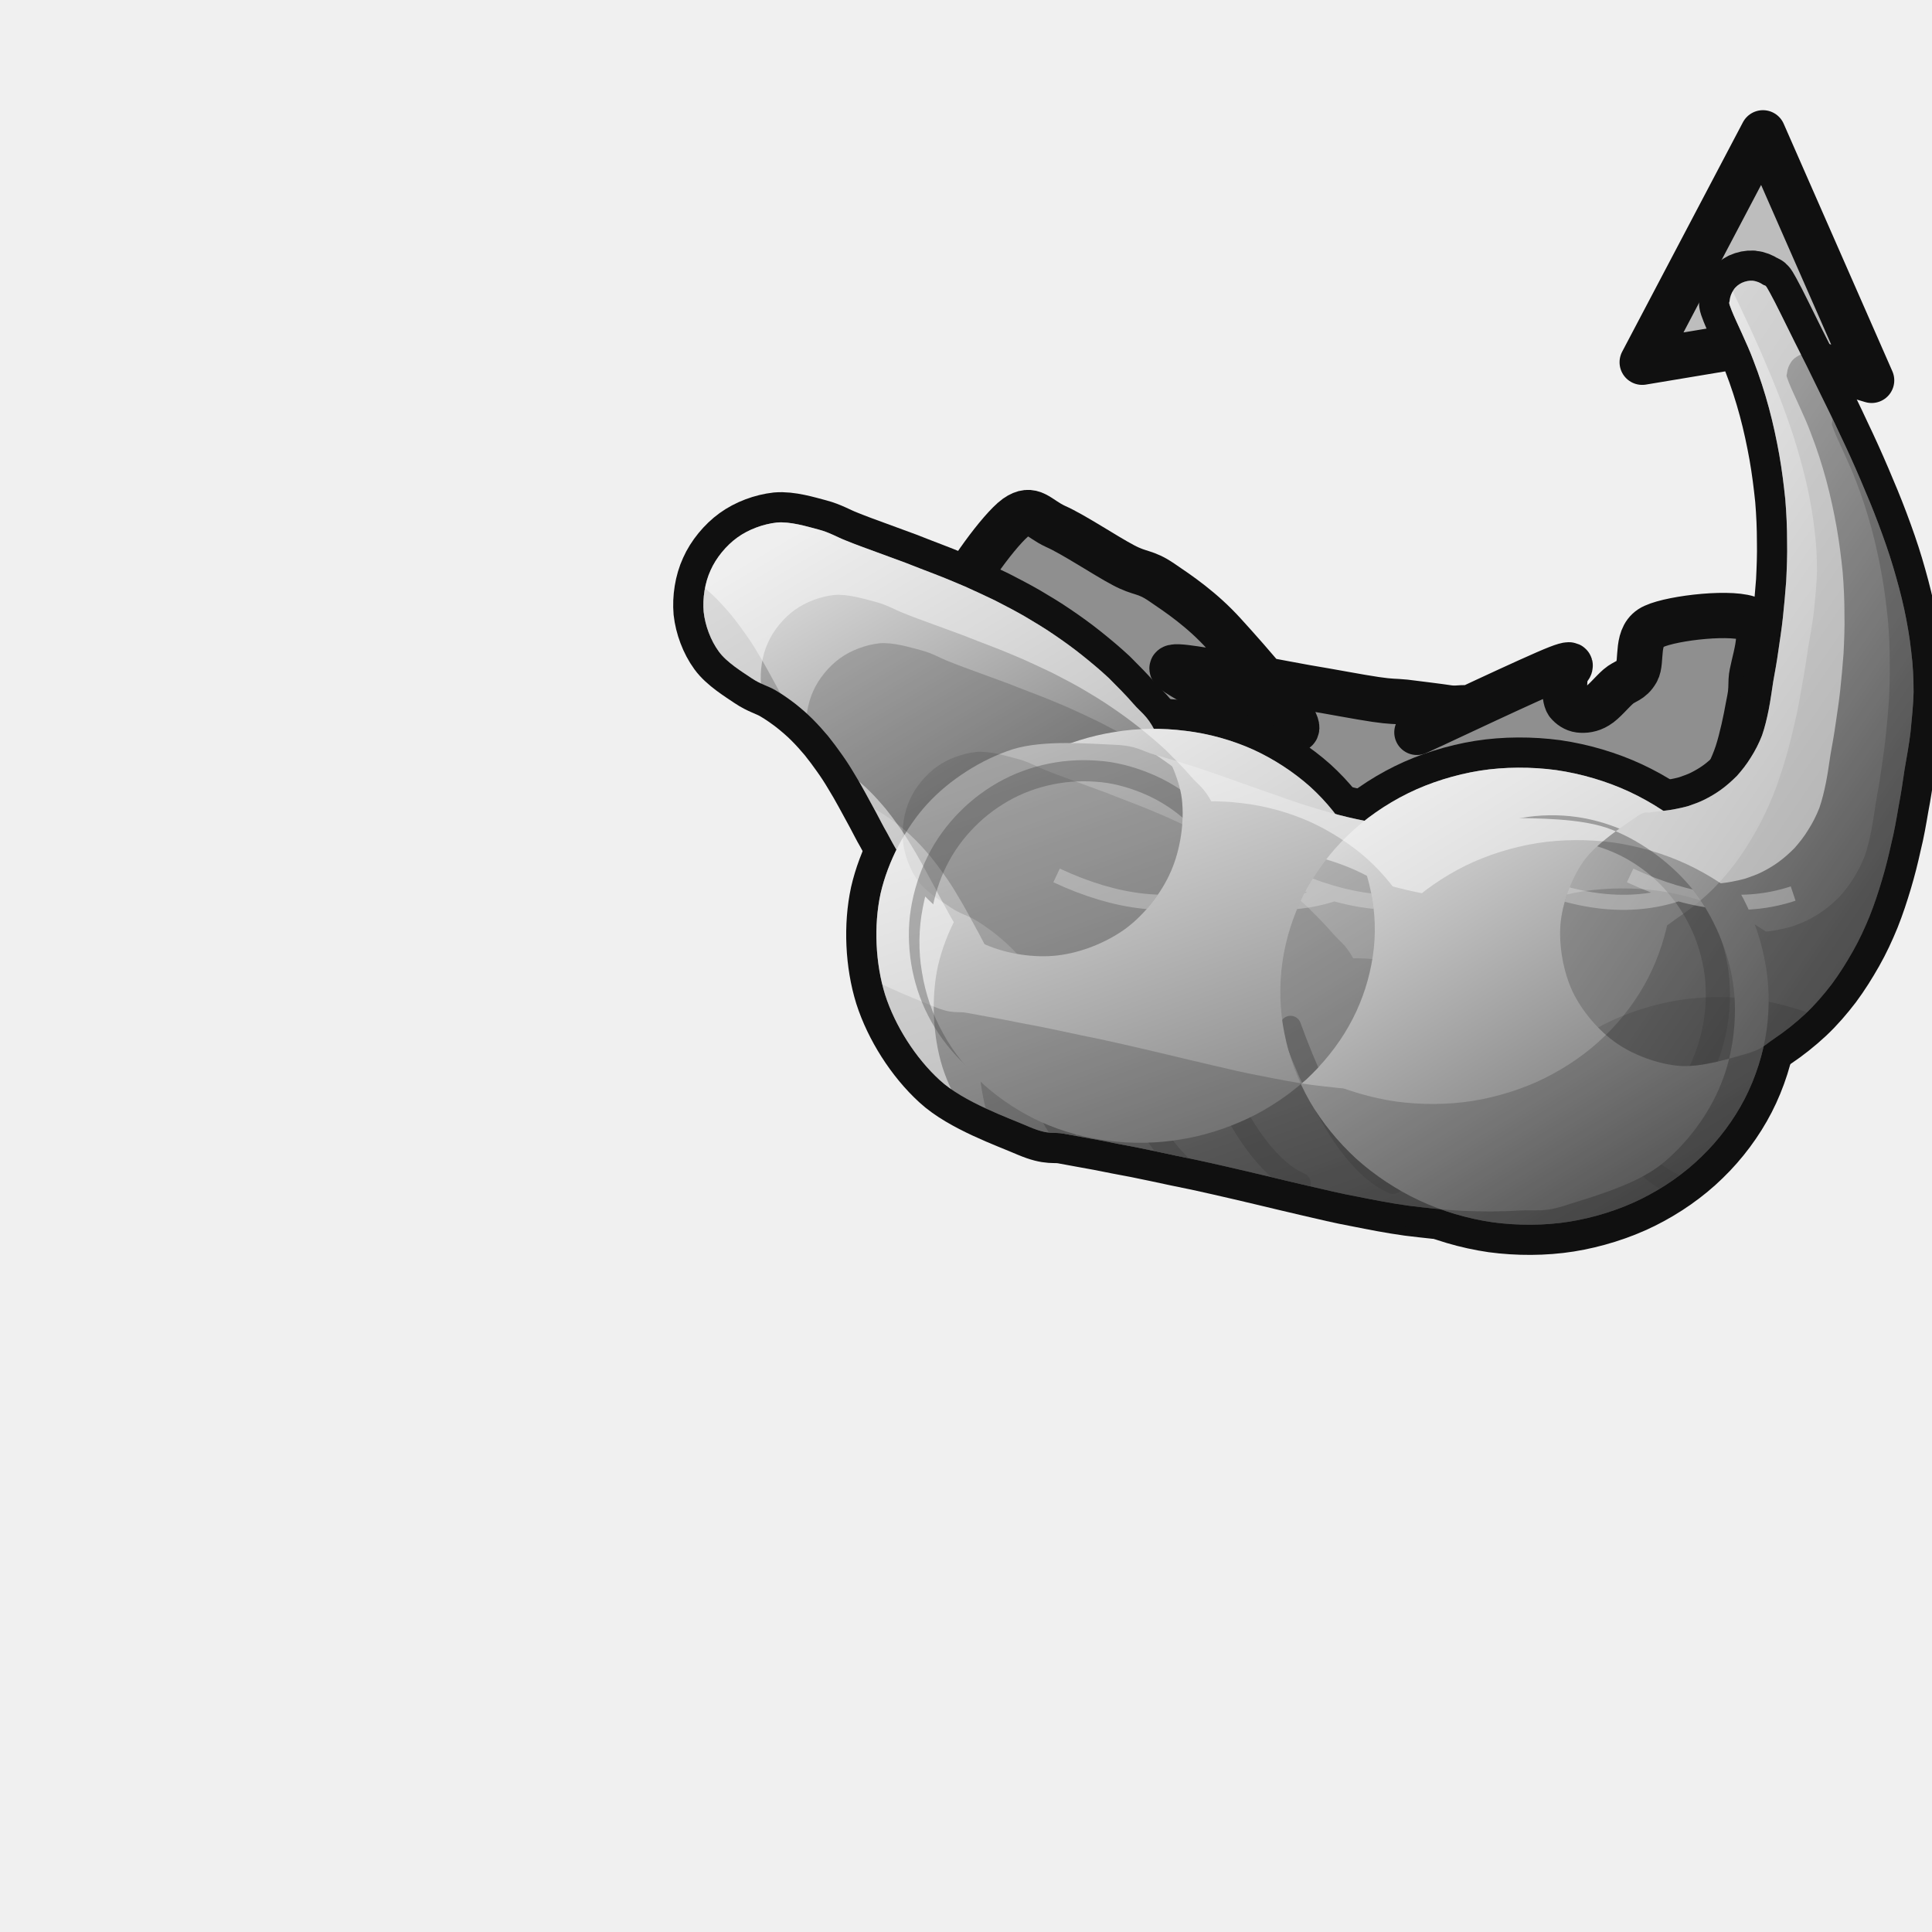
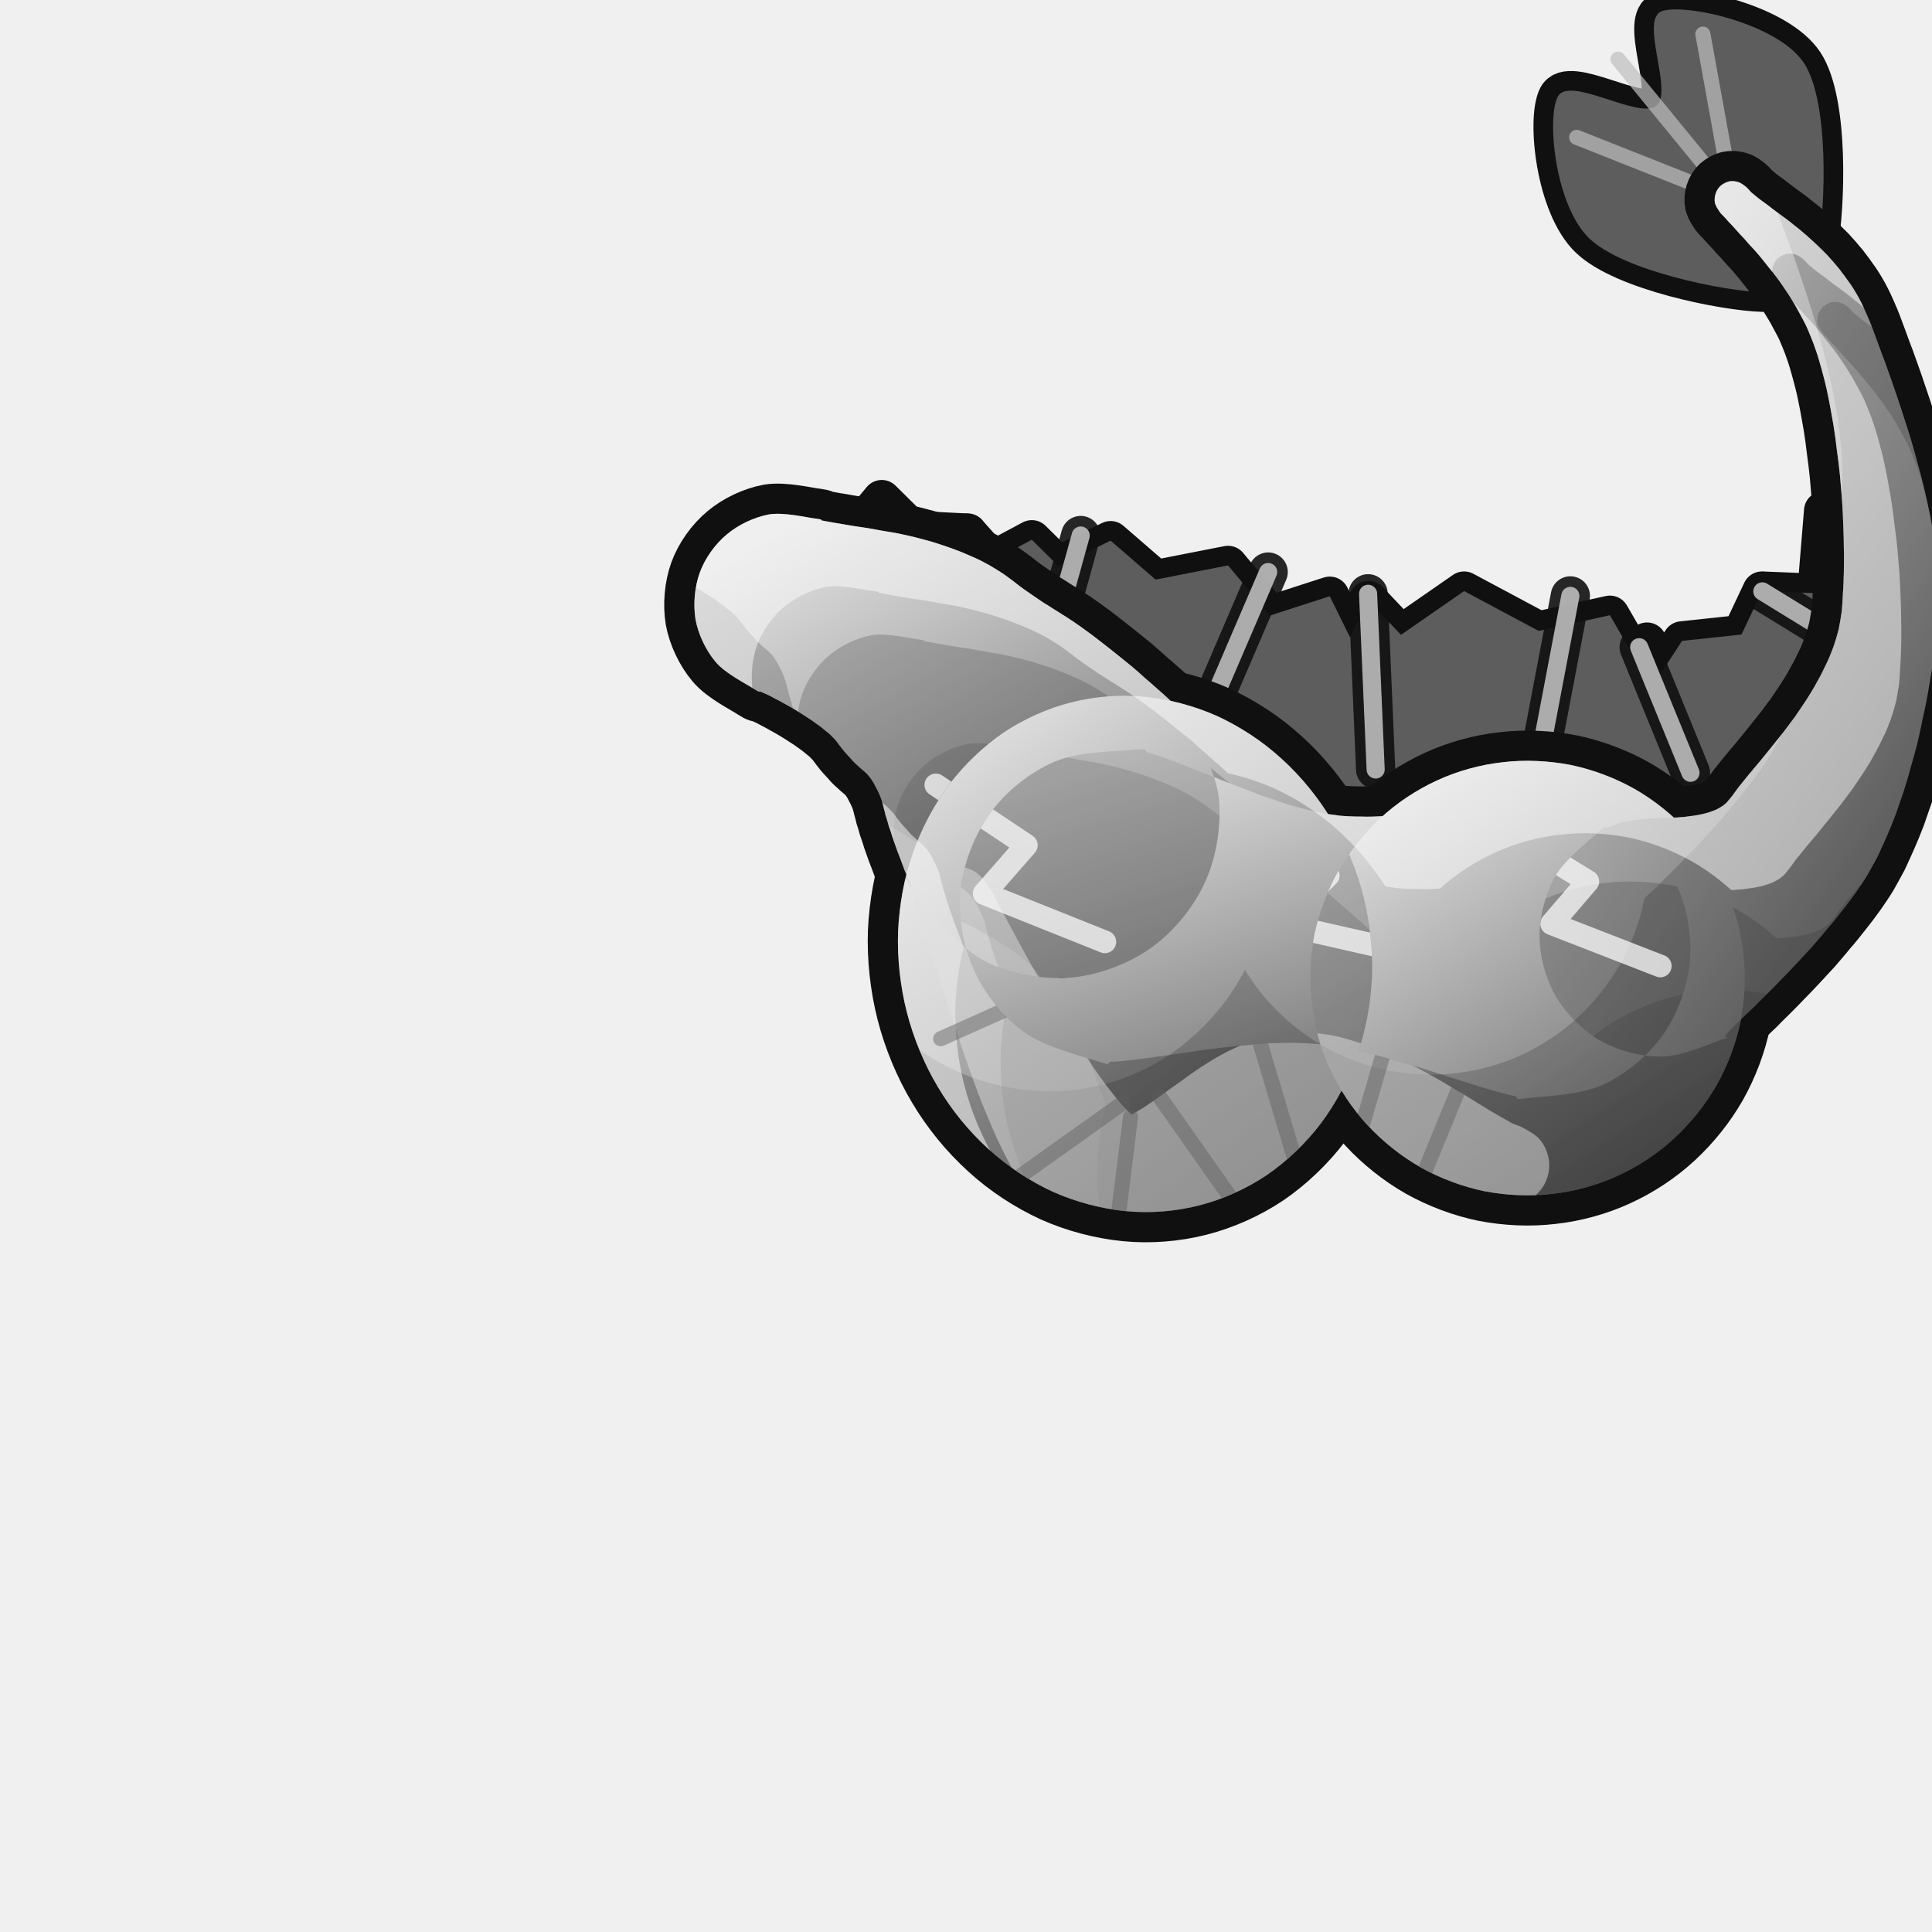
<svg xmlns="http://www.w3.org/2000/svg" viewBox="0 0 64 64" width="512" height="512" shape-rendering="geometricPrecision">
  <defs>
    <linearGradient id="b6-vol" x1="0.18" y1="0.02" x2="0.82" y2="1">
      <stop offset="0" stop-color="#e2e2e2" />
      <stop offset="0.30" stop-color="#bdbdbd" />
      <stop offset="0.66" stop-color="#8f8f8f" />
      <stop offset="1" stop-color="#5d5d5d" />
    </linearGradient>
    <linearGradient id="b6-volV" x1="0.42" y1="0" x2="0.58" y2="1">
      <stop offset="0" stop-color="#e2e2e2" />
      <stop offset="0.34" stop-color="#bdbdbd" />
      <stop offset="0.74" stop-color="#8f8f8f" />
      <stop offset="1" stop-color="#5d5d5d" />
    </linearGradient>
    <linearGradient id="b6-vol2" x1="0.2" y1="0" x2="0.8" y2="1">
      <stop offset="0" stop-color="#bdbdbd" />
      <stop offset="0.5" stop-color="#5d5d5d" />
      <stop offset="1" stop-color="#3b3b3b" />
    </linearGradient>
    <linearGradient id="b6-membrane" x1="0.12" y1="0" x2="0.78" y2="1">
      <stop offset="0" stop-color="#bdbdbd" />
      <stop offset="0.45" stop-color="#8f8f8f" />
      <stop offset="1" stop-color="#5d5d5d" />
    </linearGradient>
    <radialGradient id="b6-sheen" cx="0.34" cy="0.24" r="0.95">
      <stop offset="0" stop-color="#fbfbfb" stop-opacity="0.62" />
      <stop offset="0.38" stop-color="#fbfbfb" stop-opacity="0.22" />
      <stop offset="1" stop-color="#fbfbfb" stop-opacity="0" />
    </radialGradient>
  </defs>
  <g id="b6">
    <defs>
-       <path id="b6-s0" d="M24.89,22.46C25.2,22.67 25.44,22.72 25.68,22.86C25.92,23 26.13,23.15 26.34,23.31C26.54,23.47 26.74,23.64 26.92,23.82C27.1,24 27.27,24.19 27.43,24.38C27.59,24.58 27.74,24.78 27.88,24.98C28.03,25.19 28.16,25.39 28.29,25.61C28.42,25.82 28.54,26.03 28.66,26.25C28.78,26.47 28.9,26.69 29.02,26.91C29.14,27.13 29.25,27.36 29.38,27.58C29.5,27.81 29.63,28.04 29.77,28.28C29.9,28.51 30.03,28.74 30.2,28.99C30.36,29.24 30.33,29.4 30.74,29.79C31.15,30.17 31.92,30.98 32.64,31.29C33.35,31.6 34.26,31.74 35.03,31.65C35.81,31.56 36.66,31.22 37.29,30.76C37.91,30.3 38.48,29.58 38.79,28.86C39.1,28.15 39.24,27.24 39.15,26.47C39.06,25.69 38.53,24.74 38.26,24.21C37.99,23.69 37.81,23.62 37.55,23.32C37.3,23.03 37.01,22.74 36.73,22.46C36.44,22.19 36.14,21.94 35.84,21.7C35.54,21.46 35.22,21.23 34.91,21.02C34.59,20.8 34.27,20.61 33.95,20.42C33.62,20.23 33.29,20.06 32.96,19.89C32.63,19.73 32.3,19.58 31.97,19.43C31.64,19.29 31.31,19.15 30.97,19.02C30.64,18.89 30.31,18.77 29.99,18.64C29.66,18.52 29.33,18.4 29.01,18.28C28.68,18.16 28.35,18.04 28.03,17.91C27.72,17.79 27.49,17.64 27.11,17.54C26.73,17.44 26.18,17.27 25.73,17.31C25.28,17.36 24.79,17.54 24.42,17.81C24.06,18.07 23.72,18.48 23.54,18.89C23.35,19.3 23.27,19.82 23.31,20.27C23.36,20.72 23.54,21.21 23.81,21.58C24.07,21.94 24.58,22.25 24.89,22.46Z" />
-       <path id="b6-s1" d="M45.46,29.8C45.58,30.49 45.57,31.24 45.43,31.94C45.3,32.64 45.04,33.36 44.68,33.99C44.32,34.63 43.82,35.25 43.27,35.76C42.71,36.26 42.04,36.72 41.34,37.05C40.65,37.38 39.86,37.63 39.09,37.75C38.32,37.88 37.5,37.89 36.73,37.79C35.96,37.7 35.18,37.48 34.49,37.17C33.81,36.86 33.15,36.43 32.6,35.94C32.06,35.45 31.58,34.86 31.24,34.23C30.89,33.61 30.65,32.9 30.54,32.2C30.42,31.51 30.43,30.76 30.57,30.06C30.7,29.36 30.96,28.64 31.32,28.01C31.68,27.37 32.18,26.75 32.73,26.24C33.29,25.74 33.96,25.28 34.66,24.95C35.35,24.62 36.14,24.37 36.91,24.25C37.68,24.12 38.5,24.11 39.27,24.21C40.04,24.3 40.82,24.52 41.51,24.83C42.19,25.14 42.85,25.57 43.4,26.06C43.94,26.55 44.42,27.14 44.76,27.77C45.11,28.39 45.35,29.1 45.46,29.8Z" />
-       <path id="b6-s2" d="M34.1,37.33C34.79,37.62 34.89,37.48 35.27,37.56C35.66,37.63 36.02,37.7 36.42,37.77C36.81,37.85 37.23,37.93 37.66,38.01C38.09,38.1 38.54,38.19 38.99,38.29C39.45,38.38 39.91,38.48 40.39,38.59C40.87,38.7 41.35,38.81 41.85,38.93C42.35,39.05 42.85,39.17 43.37,39.29C43.89,39.41 44.42,39.54 44.97,39.64C45.52,39.75 46.08,39.86 46.66,39.94C47.24,40.01 47.83,40.08 48.44,40.11C49.05,40.14 49.75,40.14 50.33,40.1C50.91,40.07 51.14,40.17 51.92,39.91C52.7,39.66 54.15,39.26 55,38.6C55.85,37.93 56.61,36.92 57.01,35.91C57.42,34.91 57.57,33.65 57.41,32.58C57.26,31.51 56.76,30.35 56.1,29.5C55.43,28.65 54.42,27.89 53.41,27.49C52.41,27.08 50.79,27.12 50.08,27.09C49.37,27.05 49.42,27.21 49.15,27.26C48.89,27.3 48.73,27.33 48.48,27.35C48.24,27.38 47.97,27.4 47.69,27.41C47.4,27.41 47.09,27.41 46.77,27.39C46.45,27.37 46.1,27.34 45.75,27.29C45.4,27.23 45.03,27.16 44.65,27.07C44.27,26.98 43.88,26.87 43.49,26.75C43.09,26.63 42.68,26.49 42.27,26.34C41.85,26.2 41.43,26.04 40.99,25.89C40.56,25.74 40.12,25.58 39.66,25.43C39.2,25.28 38.71,25.13 38.25,25C37.79,24.87 37.68,24.7 36.9,24.67C36.11,24.64 34.58,24.5 33.55,24.82C32.52,25.15 31.45,25.83 30.72,26.63C29.99,27.42 29.41,28.55 29.17,29.6C28.94,30.66 29,31.92 29.32,32.95C29.65,33.98 30.33,35.05 31.13,35.78C31.92,36.51 33.41,37.03 34.1,37.33Z" />
-       <path id="b6-s3" d="M58.52,34.13C58.41,34.9 58.16,35.69 57.8,36.39C57.44,37.09 56.94,37.76 56.37,38.31C55.8,38.87 55.09,39.36 54.36,39.72C53.63,40.08 52.79,40.34 51.98,40.47C51.16,40.6 50.27,40.6 49.45,40.49C48.62,40.37 47.77,40.12 47.02,39.77C46.27,39.42 45.54,38.94 44.93,38.39C44.33,37.84 43.79,37.18 43.39,36.49C42.99,35.79 42.7,35.01 42.55,34.24C42.39,33.47 42.37,32.64 42.48,31.87C42.59,31.1 42.84,30.31 43.2,29.61C43.56,28.91 44.06,28.24 44.63,27.69C45.2,27.13 45.91,26.64 46.64,26.28C47.37,25.92 48.21,25.66 49.02,25.53C49.84,25.4 50.73,25.4 51.55,25.51C52.38,25.63 53.23,25.88 53.98,26.23C54.73,26.58 55.46,27.06 56.07,27.61C56.67,28.16 57.21,28.82 57.61,29.51C58.01,30.21 58.3,30.99 58.45,31.76C58.61,32.53 58.63,33.36 58.52,34.13Z" />
-       <path id="b6-s4" d="M57.84,34.91C58.37,34.76 58.45,34.62 58.78,34.4C59.11,34.18 59.49,33.88 59.81,33.58C60.13,33.28 60.42,32.94 60.68,32.6C60.94,32.25 61.17,31.88 61.38,31.51C61.59,31.14 61.77,30.75 61.93,30.36C62.09,29.96 62.22,29.56 62.34,29.16C62.46,28.76 62.56,28.36 62.65,27.95C62.75,27.55 62.82,27.14 62.89,26.73C62.97,26.32 63.03,25.91 63.09,25.5C63.16,25.08 63.24,24.67 63.29,24.24C63.33,23.81 63.38,23.37 63.39,22.93C63.39,22.49 63.37,22.03 63.31,21.57C63.26,21.11 63.18,20.65 63.08,20.18C62.98,19.72 62.85,19.24 62.71,18.77C62.57,18.3 62.4,17.82 62.22,17.34C62.04,16.86 61.84,16.38 61.63,15.89C61.42,15.4 61.2,14.91 60.96,14.41C60.73,13.91 60.48,13.41 60.23,12.9C59.98,12.38 59.72,11.86 59.45,11.33C59.18,10.79 58.81,10.02 58.63,9.7C58.46,9.39 58.5,9.49 58.4,9.43C58.3,9.36 58.17,9.31 58.06,9.3C57.94,9.29 57.81,9.32 57.7,9.37C57.6,9.42 57.49,9.5 57.43,9.6C57.36,9.7 57.31,9.83 57.3,9.94C57.29,10.06 57.24,9.97 57.37,10.3C57.5,10.63 57.88,11.39 58.08,11.93C58.29,12.47 58.46,13 58.6,13.52C58.74,14.04 58.85,14.56 58.94,15.06C59.03,15.57 59.09,16.06 59.14,16.54C59.18,17.02 59.2,17.49 59.2,17.94C59.21,18.39 59.19,18.83 59.17,19.25C59.14,19.67 59.1,20.07 59.06,20.46C59.02,20.84 58.96,21.21 58.91,21.56C58.86,21.92 58.8,22.25 58.74,22.58C58.69,22.9 58.65,23.21 58.59,23.51C58.53,23.81 58.46,24.1 58.37,24.36C58.27,24.62 58.14,24.87 58,25.09C57.86,25.32 57.7,25.52 57.54,25.7C57.37,25.87 57.19,26.03 57.01,26.16C56.83,26.29 56.64,26.4 56.46,26.49C56.28,26.58 56.1,26.64 55.93,26.7C55.76,26.75 55.6,26.78 55.45,26.81C55.3,26.84 55.16,26.85 55.03,26.87C54.9,26.89 54.83,26.88 54.68,26.91C54.54,26.95 54.53,26.82 54.16,27.09C53.78,27.36 52.86,27.95 52.45,28.54C52.04,29.13 51.75,29.93 51.69,30.64C51.64,31.36 51.79,32.19 52.09,32.84C52.4,33.49 52.95,34.14 53.54,34.55C54.13,34.96 54.93,35.25 55.64,35.31C56.36,35.36 57.32,35.06 57.84,34.91Z" />
+       <path id="b6-s0" d="M24.97,22.82C25.22,22.98 25.12,22.88 25.21,22.92C25.31,22.96 25.41,23.01 25.52,23.06C25.62,23.12 25.73,23.17 25.84,23.23C25.95,23.29 26.07,23.36 26.18,23.42C26.3,23.49 26.42,23.56 26.53,23.63C26.64,23.7 26.76,23.78 26.87,23.85C26.98,23.93 27.09,24.01 27.19,24.08C27.28,24.16 27.38,24.23 27.46,24.3C27.54,24.37 27.6,24.44 27.66,24.5C27.72,24.56 27.75,24.62 27.8,24.68C27.85,24.74 27.89,24.8 27.94,24.86C27.99,24.92 28.05,24.99 28.1,25.04C28.16,25.1 28.21,25.16 28.26,25.22C28.31,25.27 28.36,25.32 28.42,25.37C28.47,25.42 28.53,25.47 28.59,25.52C28.64,25.57 28.7,25.61 28.75,25.67C28.8,25.73 28.85,25.79 28.89,25.86C28.94,25.93 28.98,26.01 29.02,26.09C29.06,26.17 29.11,26.26 29.14,26.34C29.18,26.43 29.21,26.51 29.23,26.6C29.26,26.69 29.27,26.77 29.3,26.86C29.32,26.96 29.35,27.07 29.39,27.18C29.42,27.3 29.46,27.43 29.51,27.56C29.55,27.7 29.6,27.84 29.65,27.98C29.7,28.12 29.75,28.27 29.81,28.41C29.86,28.55 29.92,28.7 29.97,28.84C30.03,28.97 30.08,29.11 30.14,29.24C30.2,29.37 30.25,29.5 30.31,29.62C30.37,29.74 30.44,29.86 30.49,29.96C30.55,30.06 30.27,29.88 30.66,30.21C31.05,30.55 32.02,31.59 32.85,31.95C33.67,32.31 34.72,32.47 35.61,32.37C36.51,32.26 37.49,31.88 38.21,31.34C38.94,30.8 39.59,29.98 39.95,29.15C40.31,28.33 40.47,27.28 40.37,26.39C40.26,25.49 39.53,24.25 39.34,23.79C39.15,23.33 39.26,23.69 39.2,23.63C39.14,23.56 39.07,23.5 38.99,23.42C38.9,23.34 38.8,23.24 38.7,23.14C38.59,23.04 38.47,22.93 38.34,22.82C38.22,22.71 38.08,22.59 37.94,22.47C37.8,22.34 37.66,22.22 37.51,22.09C37.36,21.97 37.2,21.84 37.04,21.71C36.89,21.59 36.73,21.46 36.56,21.33C36.4,21.21 36.23,21.07 36.06,20.95C35.9,20.83 35.73,20.71 35.57,20.6C35.41,20.49 35.26,20.4 35.12,20.31C34.98,20.22 34.84,20.14 34.71,20.05C34.57,19.97 34.44,19.88 34.31,19.79C34.18,19.7 34.05,19.61 33.92,19.52C33.79,19.43 33.67,19.33 33.54,19.23C33.41,19.14 33.29,19.04 33.16,18.96C33.02,18.87 32.89,18.79 32.75,18.71C32.61,18.63 32.47,18.56 32.32,18.49C32.18,18.43 32.04,18.37 31.88,18.3C31.73,18.24 31.57,18.18 31.4,18.12C31.23,18.06 31.04,18 30.85,17.94C30.67,17.89 30.47,17.84 30.29,17.79C30.11,17.75 29.92,17.71 29.75,17.67C29.57,17.64 29.39,17.61 29.22,17.58C29.05,17.55 28.88,17.52 28.72,17.49C28.56,17.47 28.4,17.44 28.25,17.42C28.11,17.4 27.97,17.37 27.84,17.35C27.71,17.33 27.59,17.31 27.49,17.29C27.38,17.27 27.3,17.26 27.22,17.24C27.15,17.22 27.32,17.22 27.03,17.18C26.74,17.15 25.98,16.96 25.48,17.04C24.99,17.13 24.46,17.38 24.08,17.7C23.69,18.02 23.35,18.5 23.18,18.97C23.01,19.44 22.96,20.02 23.04,20.52C23.13,21.01 23.38,21.54 23.7,21.92C24.02,22.31 24.72,22.65 24.97,22.82Z" />
+       <path id="b6-s1" d="M45.16,29.67C45.38,30.53 45.48,31.46 45.45,32.34C45.41,33.22 45.25,34.13 44.96,34.94C44.68,35.75 44.26,36.54 43.76,37.21C43.26,37.87 42.63,38.47 41.96,38.93C41.29,39.38 40.51,39.73 39.73,39.93C38.95,40.13 38.1,40.2 37.29,40.12C36.48,40.04 35.64,39.82 34.88,39.48C34.12,39.13 33.37,38.64 32.74,38.06C32.1,37.48 31.52,36.77 31.07,36.01C30.62,35.26 30.26,34.39 30.04,33.53C29.82,32.67 29.72,31.74 29.75,30.86C29.79,29.98 29.95,29.07 30.24,28.26C30.52,27.45 30.94,26.66 31.44,25.99C31.94,25.33 32.57,24.73 33.24,24.27C33.91,23.82 34.69,23.47 35.47,23.27C36.25,23.07 37.1,23 37.91,23.08C38.72,23.16 39.56,23.38 40.32,23.72C41.08,24.07 41.83,24.56 42.46,25.14C43.1,25.72 43.68,26.43 44.13,27.19C44.58,27.94 44.94,28.81 45.16,29.67Z" />
+       <path id="b6-s2" d="M36.4,35.17C36.88,35.33 36.65,35.18 36.81,35.17C36.97,35.17 37.16,35.15 37.36,35.13C37.55,35.11 37.78,35.08 38.01,35.05C38.24,35.02 38.49,34.98 38.74,34.95C39,34.91 39.27,34.87 39.54,34.83C39.81,34.79 40.09,34.75 40.37,34.72C40.65,34.69 40.94,34.65 41.22,34.63C41.5,34.6 41.78,34.58 42.06,34.56C42.33,34.55 42.6,34.54 42.86,34.54C43.13,34.55 43.37,34.56 43.62,34.58C43.87,34.61 44.12,34.64 44.37,34.69C44.63,34.73 44.89,34.79 45.16,34.85C45.43,34.91 45.7,34.98 45.97,35.06C46.24,35.13 46.51,35.21 46.78,35.29C47.05,35.37 47.32,35.45 47.58,35.54C47.83,35.62 48.09,35.7 48.33,35.78C48.57,35.85 48.81,35.93 49.03,36C49.25,36.06 49.46,36.13 49.65,36.18C49.84,36.23 50.02,36.28 50.18,36.31C50.33,36.35 50.09,36.45 50.58,36.38C51.08,36.32 52.38,36.28 53.13,35.92C53.88,35.57 54.63,34.94 55.11,34.25C55.58,33.57 55.91,32.65 55.98,31.82C56.05,30.99 55.88,30.02 55.52,29.27C55.17,28.52 54.54,27.77 53.85,27.29C53.17,26.82 51.89,26.56 51.42,26.42C50.94,26.27 51.15,26.41 50.99,26.42C50.83,26.42 50.64,26.44 50.44,26.46C50.24,26.48 50.02,26.51 49.8,26.55C49.57,26.58 49.33,26.61 49.08,26.65C48.83,26.69 48.56,26.73 48.3,26.76C48.04,26.8 47.76,26.84 47.49,26.88C47.22,26.91 46.94,26.94 46.67,26.97C46.4,27 46.13,27.02 45.86,27.03C45.6,27.05 45.34,27.06 45.09,27.05C44.84,27.05 44.61,27.04 44.38,27.02C44.14,26.99 43.92,26.96 43.67,26.91C43.43,26.86 43.18,26.79 42.92,26.72C42.66,26.65 42.4,26.56 42.14,26.47C41.88,26.39 41.62,26.29 41.36,26.19C41.1,26.09 40.84,25.99 40.59,25.89C40.34,25.79 40.09,25.69 39.85,25.6C39.61,25.5 39.38,25.41 39.16,25.32C38.95,25.24 38.74,25.16 38.55,25.09C38.36,25.03 38.18,24.97 38.02,24.92C37.86,24.88 38.11,24.78 37.6,24.83C37.09,24.89 35.73,24.88 34.94,25.23C34.14,25.57 33.34,26.2 32.83,26.9C32.31,27.59 31.94,28.54 31.83,29.4C31.73,30.26 31.88,31.27 32.23,32.06C32.57,32.86 33.2,33.66 33.9,34.17C34.59,34.69 35.91,35 36.4,35.17Z" />
+       <path id="b6-s3" d="M57.66,33.83C57.51,34.56 57.23,35.3 56.87,35.94C56.5,36.59 56.01,37.2 55.47,37.7C54.92,38.21 54.27,38.64 53.59,38.95C52.92,39.26 52.16,39.47 51.42,39.55C50.68,39.64 49.9,39.6 49.17,39.46C48.44,39.31 47.7,39.03 47.06,38.67C46.41,38.3 45.8,37.81 45.3,37.27C44.79,36.72 44.36,36.07 44.05,35.39C43.74,34.72 43.53,33.96 43.45,33.22C43.36,32.48 43.4,31.7 43.54,30.97C43.69,30.24 43.97,29.5 44.33,28.86C44.7,28.21 45.19,27.6 45.73,27.1C46.28,26.59 46.93,26.16 47.61,25.85C48.28,25.54 49.04,25.33 49.78,25.25C50.52,25.16 51.3,25.2 52.03,25.34C52.76,25.49 53.5,25.77 54.14,26.13C54.79,26.5 55.4,26.99 55.9,27.53C56.41,28.08 56.84,28.73 57.15,29.41C57.46,30.08 57.67,30.84 57.75,31.58C57.84,32.32 57.8,33.1 57.66,33.83Z" />
+       <path id="b6-s4" d="M57.06,34.43C57.41,34.32 57.11,34.38 57.14,34.34C57.17,34.31 57.18,34.27 57.23,34.21C57.29,34.15 57.37,34.07 57.46,33.97C57.55,33.88 57.66,33.77 57.78,33.66C57.9,33.55 58.03,33.42 58.17,33.29C58.3,33.15 58.45,33.01 58.6,32.86C58.74,32.72 58.9,32.56 59.05,32.4C59.21,32.24 59.37,32.07 59.53,31.9C59.7,31.72 59.86,31.54 60.03,31.36C60.19,31.17 60.36,30.98 60.52,30.78C60.69,30.59 60.86,30.37 61.02,30.17C61.18,29.97 61.34,29.76 61.48,29.56C61.62,29.36 61.75,29.17 61.87,28.97C61.98,28.77 62.09,28.58 62.2,28.37C62.3,28.16 62.4,27.93 62.5,27.71C62.6,27.48 62.7,27.24 62.79,27C62.88,26.75 62.96,26.5 63.05,26.25C63.13,26 63.21,25.74 63.28,25.47C63.36,25.21 63.43,24.94 63.5,24.68C63.56,24.41 63.63,24.14 63.68,23.86C63.74,23.59 63.8,23.32 63.85,23.04C63.9,22.77 63.94,22.49 63.99,22.21C64.03,21.94 64.07,21.66 64.1,21.38C64.14,21.1 64.17,20.83 64.19,20.55C64.21,20.27 64.23,19.99 64.23,19.7C64.23,19.41 64.21,19.12 64.19,18.82C64.16,18.53 64.13,18.23 64.09,17.93C64.04,17.64 63.99,17.34 63.93,17.04C63.87,16.74 63.8,16.44 63.73,16.14C63.66,15.85 63.58,15.55 63.5,15.26C63.42,14.97 63.34,14.68 63.25,14.39C63.16,14.11 63.07,13.83 62.98,13.55C62.89,13.28 62.8,13.01 62.71,12.75C62.62,12.49 62.53,12.24 62.44,11.99C62.35,11.75 62.26,11.52 62.18,11.29C62.09,11.06 62.02,10.85 61.93,10.63C61.84,10.42 61.75,10.21 61.65,10.01C61.55,9.81 61.43,9.61 61.31,9.43C61.18,9.24 61.05,9.07 60.92,8.9C60.79,8.74 60.65,8.58 60.51,8.43C60.37,8.29 60.23,8.15 60.09,8.02C59.95,7.89 59.81,7.77 59.67,7.65C59.53,7.53 59.39,7.43 59.26,7.32C59.13,7.22 59,7.13 58.88,7.04C58.76,6.95 58.64,6.86 58.54,6.78C58.43,6.7 58.33,6.63 58.24,6.56C58.16,6.49 58.08,6.43 58.01,6.37C57.95,6.31 57.91,6.25 57.84,6.19C57.77,6.14 57.68,6.06 57.58,6.03C57.48,6 57.37,5.99 57.27,6.01C57.17,6.04 57.07,6.09 56.99,6.16C56.92,6.23 56.86,6.32 56.83,6.42C56.8,6.52 56.79,6.63 56.81,6.73C56.84,6.83 56.9,6.92 56.96,7.01C57.01,7.09 57.08,7.14 57.15,7.22C57.22,7.3 57.3,7.39 57.39,7.48C57.47,7.57 57.56,7.67 57.65,7.77C57.74,7.86 57.84,7.97 57.93,8.08C58.03,8.18 58.13,8.3 58.23,8.41C58.33,8.53 58.43,8.65 58.53,8.78C58.63,8.9 58.73,9.03 58.83,9.16C58.93,9.29 59.03,9.43 59.12,9.57C59.21,9.7 59.31,9.85 59.39,9.99C59.48,10.13 59.56,10.28 59.64,10.43C59.72,10.58 59.8,10.72 59.87,10.88C59.94,11.04 60,11.19 60.07,11.37C60.13,11.54 60.2,11.73 60.26,11.94C60.32,12.14 60.38,12.37 60.44,12.6C60.5,12.83 60.55,13.08 60.6,13.33C60.65,13.58 60.69,13.84 60.74,14.11C60.78,14.37 60.82,14.64 60.85,14.92C60.89,15.19 60.92,15.47 60.95,15.74C60.97,16.02 61,16.3 61.02,16.57C61.04,16.85 61.05,17.12 61.06,17.39C61.07,17.66 61.08,17.93 61.08,18.18C61.09,18.44 61.08,18.69 61.08,18.93C61.07,19.18 61.07,19.41 61.05,19.63C61.04,19.85 61.03,20.05 61.01,20.25C60.98,20.45 60.95,20.64 60.91,20.84C60.86,21.04 60.8,21.24 60.73,21.44C60.66,21.63 60.58,21.83 60.48,22.03C60.39,22.22 60.29,22.42 60.18,22.61C60.08,22.8 59.96,22.99 59.84,23.18C59.72,23.36 59.59,23.55 59.47,23.73C59.34,23.9 59.21,24.08 59.08,24.25C58.94,24.42 58.81,24.59 58.68,24.75C58.55,24.91 58.42,25.07 58.29,25.23C58.16,25.38 58.04,25.53 57.92,25.67C57.8,25.82 57.68,25.97 57.58,26.09C57.48,26.22 57.4,26.35 57.32,26.44C57.24,26.54 57.18,26.61 57.1,26.67C57.02,26.73 56.94,26.77 56.85,26.82C56.75,26.86 56.65,26.9 56.54,26.93C56.43,26.96 56.31,26.99 56.18,27.01C56.06,27.03 55.93,27.04 55.8,27.06C55.67,27.07 55.54,27.08 55.4,27.09C55.27,27.09 55.13,27.1 55,27.1C54.86,27.11 54.73,27.12 54.59,27.12C54.45,27.13 54.31,27.14 54.18,27.16C54.04,27.18 53.9,27.2 53.75,27.24C53.6,27.28 53.43,27.34 53.29,27.4C53.15,27.45 53.24,27.3 52.94,27.57C52.64,27.85 51.82,28.48 51.5,29.06C51.18,29.65 50.99,30.41 51,31.07C51.01,31.74 51.23,32.49 51.57,33.06C51.92,33.63 52.48,34.18 53.06,34.5C53.65,34.82 54.41,35.01 55.07,35C55.74,34.99 56.72,34.54 57.06,34.43Z" />
      <clipPath id="b6-clip">
        <use href="#b6-s0" />
        <use href="#b6-s1" />
        <use href="#b6-s2" />
        <use href="#b6-s3" />
        <use href="#b6-s4" />
      </clipPath>
      <mask id="b6-rim" maskUnits="userSpaceOnUse" x="0" y="0" width="64" height="64">
        <rect width="64" height="64" fill="#000" />
        <use href="#b6-s0" fill="#fff" />
        <use href="#b6-s1" fill="#fff" />
        <use href="#b6-s2" fill="#fff" />
        <use href="#b6-s3" fill="#fff" />
        <use href="#b6-s4" fill="#fff" />
        <g transform="translate(1.9,2.4)">
          <use href="#b6-s0" fill="#000" />
          <use href="#b6-s1" fill="#000" />
          <use href="#b6-s2" fill="#000" />
          <use href="#b6-s3" fill="#000" />
          <use href="#b6-s4" fill="#000" />
        </g>
      </mask>
      <mask id="b6-core" maskUnits="userSpaceOnUse" x="0" y="0" width="64" height="64">
        <rect width="64" height="64" fill="#000" />
        <use href="#b6-s0" fill="#fff" />
        <use href="#b6-s1" fill="#fff" />
        <use href="#b6-s2" fill="#fff" />
        <use href="#b6-s3" fill="#fff" />
        <use href="#b6-s4" fill="#fff" />
        <g transform="translate(-3.2,-4)">
          <use href="#b6-s0" fill="#000" />
          <use href="#b6-s1" fill="#000" />
          <use href="#b6-s2" fill="#000" />
          <use href="#b6-s3" fill="#000" />
          <use href="#b6-s4" fill="#000" />
        </g>
      </mask>
    </defs>
-     <path d="M33.66,17.13C34.2,16.75 34.38,17.17 34.97,17.44C35.56,17.7 36.62,18.41 37.21,18.72C37.79,19.03 37.92,18.91 38.48,19.29C39.04,19.67 39.82,20.19 40.56,21.01C41.3,21.82 43.21,23.97 42.93,24.17C42.65,24.38 39.31,22.55 38.9,22.24C38.5,21.92 39.76,22.2 40.48,22.29C41.21,22.37 42.4,22.62 43.25,22.77C44.1,22.91 45.02,23.09 45.57,23.17C46.12,23.25 46.14,23.22 46.55,23.26C46.95,23.31 47.69,23.4 48.01,23.45C48.34,23.49 48.66,23.38 48.5,23.51C48.33,23.64 46.51,24.45 47.03,24.22C47.54,23.99 50.8,22.44 51.6,22.13C52.4,21.82 51.79,22.27 51.83,22.38C51.86,22.5 51.81,22.66 51.83,22.81C51.85,22.97 51.85,23.17 51.93,23.29C52.02,23.4 52.16,23.5 52.32,23.52C52.49,23.54 52.7,23.52 52.91,23.39C53.13,23.26 53.39,22.93 53.61,22.74C53.83,22.55 54.03,22.57 54.22,22.24C54.42,21.9 54.15,21.03 54.79,20.75C55.42,20.46 57.48,20.23 58.02,20.53C58.56,20.82 58.03,22.04 58.01,22.52C58,23 57.99,23 57.91,23.41C57.84,23.81 57.7,24.48 57.55,24.94C57.4,25.4 57.15,25.87 57.01,26.16C56.87,26.45 56.86,26.44 56.7,26.66C56.53,26.87 56.19,27.26 56.01,27.44C55.83,27.62 55.87,27.59 55.64,27.73C55.41,27.87 55.61,27.77 54.64,28.26C53.66,28.75 50.82,30.28 49.8,30.69C48.77,31.09 48.87,30.68 48.47,30.67C48.08,30.66 47.98,30.69 47.42,30.62C46.87,30.56 45.73,30.39 45.16,30.29C44.58,30.19 44.57,30.18 43.95,30.02C43.33,29.87 42.3,29.59 41.44,29.36C40.58,29.13 39.48,28.82 38.81,28.64C38.15,28.47 37.7,28.74 37.47,28.3C37.23,27.87 37.6,26.7 37.4,26.03C37.21,25.36 36.72,24.86 36.3,24.29C35.88,23.71 35.23,22.99 34.87,22.58C34.51,22.16 34.51,22.17 34.13,21.8C33.74,21.43 32.96,20.72 32.56,20.38C32.17,20.04 31.56,20.28 31.74,19.74C31.92,19.2 33.12,17.52 33.66,17.13Z" fill="#8f8f8f" stroke="#101010" stroke-width="1.5" stroke-linejoin="round" />
-     <path d="M54.4,12L58.4,4.4L62,12.6L58,11.4Z" fill="#bdbdbd" stroke="#101010" stroke-width="1.5" stroke-linejoin="round" />
+     <path d="M29.21,16.55L30.24,17.57L32.05,17.66L32.87,18.58L34.18,17.88L35.06,18.75L36.79,17.91L38.28,19.2L40.68,18.73L42.07,20.39L44.05,19.75L44.72,21.11L45.33,19.89L46.41,21.03L48.5,19.58L50.97,20.9L53.33,20.38L54.26,21.99L54.56,21.27L54.95,22.41L55.72,21.23L57.69,21.02L58.37,19.58L63.81,19.8L64.21,16.92L60.41,16.92L60.24,18.98L62.36,22.04L60.85,23.98L59.08,25.59L57.24,26.78L55.18,27.44L53.22,27.31L51.6,26.9L50.32,26.62L49.16,26.64L47.3,26.91L45.64,27.09L43.74,26.98L41.77,26.46L39.84,25.71L38.03,24.94L36.46,24.31L35.08,23.87L33.71,23.49L32.31,23.05L30.86,22.42L29.37,21.49L27.97,20.44L26.79,19.48Z" fill="#101010" stroke="#101010" stroke-width="1.3" stroke-linejoin="round" stroke-linecap="round" />
+     <path d="M29.21,16.55L30.24,17.57L32.05,17.66L32.87,18.58L34.18,17.88L35.06,18.75L36.79,17.91L38.28,19.2L40.68,18.73L42.07,20.39L44.05,19.75L44.72,21.11L45.33,19.89L46.41,21.03L48.5,19.58L50.97,20.9L53.33,20.38L54.26,21.99L54.56,21.27L54.95,22.41L55.72,21.23L57.69,21.02L58.37,19.58L63.81,19.8L64.21,16.92L60.41,16.92L60.24,18.98L62.36,22.04L60.85,23.98L59.08,25.59L57.24,26.78L55.18,27.44L53.22,27.31L51.6,26.9L50.32,26.62L49.16,26.64L47.3,26.91L45.64,27.09L43.74,26.98L41.77,26.46L39.84,25.71L38.03,24.94L36.46,24.31L35.08,23.87L33.71,23.49L32.31,23.05L30.86,22.42L29.37,21.49L27.97,20.44L26.79,19.48Z" fill="#5d5d5d" />
+     <path d="M30.29,20.18L32.05,17.66M34.6,22.07L35.8,17.74M39.85,23.98L42.01,18.95M45.57,25.49L45.32,19.67M51,25.11L52.02,19.74M56,25.6L54.3,21.44M61,21.2L58.38,19.59" fill="none" stroke="#101010" stroke-width="1.3" opacity="0.9" stroke-linecap="round" stroke-linejoin="round" />
+     <path d="M30.29,20.18L32.05,17.66M34.6,22.07L35.8,17.74M39.85,23.98L42.01,18.95M45.57,25.49L45.32,19.67M51,25.11L52.02,19.74M56,25.6L54.3,21.44M61,21.2L58.38,19.59" fill="none" stroke="#bdbdbd" stroke-width="0.6" opacity="0.9" stroke-linecap="round" stroke-linejoin="round" />
+     <path d="M60.23,8.16C60.46,6.9 60.61,3.39 59.76,2.09C58.9,0.79 55.9,0.12 55.08,0.36C54.27,0.59 55.45,3.03 54.87,3.5C54.29,3.98 51.97,2.47 51.6,3.21C51.23,3.94 51.52,6.82 52.65,7.9C53.78,8.98 57.11,9.64 58.37,9.68C59.63,9.73 60,9.43 60.23,8.16Z" fill="#101010" stroke="#101010" stroke-width="1.3" stroke-linejoin="round" stroke-linecap="round" />
+     <path d="M60.23,8.16C60.46,6.9 60.61,3.39 59.76,2.09C58.9,0.79 55.9,0.12 55.08,0.36C54.27,0.59 55.45,3.03 54.87,3.5C54.29,3.98 51.97,2.47 51.6,3.21C51.23,3.94 51.52,6.82 52.65,7.9C53.78,8.98 57.11,9.64 58.37,9.68C59.63,9.73 60,9.43 60.23,8.16Z" fill="#5d5d5d" />
+     <path d="M57.4,6.6L56.41,1.13M57.4,6.6L52.23,4.55M57.4,6.6L53.6,1.96" fill="none" stroke="#bdbdbd" stroke-width="0.5" opacity="0.7" stroke-linecap="round" stroke-linejoin="round" />
    <use href="#b6-s0" fill="#101010" stroke="#101010" stroke-width="2" stroke-linejoin="round" stroke-linecap="round" />
    <use href="#b6-s1" fill="#101010" stroke="#101010" stroke-width="2" stroke-linejoin="round" stroke-linecap="round" />
    <use href="#b6-s2" fill="#101010" stroke="#101010" stroke-width="2" stroke-linejoin="round" stroke-linecap="round" />
    <use href="#b6-s3" fill="#101010" stroke="#101010" stroke-width="2" stroke-linejoin="round" stroke-linecap="round" />
    <use href="#b6-s4" fill="#101010" stroke="#101010" stroke-width="2" stroke-linejoin="round" stroke-linecap="round" />
    <use href="#b6-s0" fill="url(#b6-vol)" />
    <use href="#b6-s1" fill="url(#b6-vol)" />
    <use href="#b6-s2" fill="url(#b6-vol)" />
    <use href="#b6-s3" fill="url(#b6-vol)" />
    <use href="#b6-s4" fill="url(#b6-vol)" />
    <g clip-path="url(#b6-clip)">
      <g transform="translate(3.4,4.0)" opacity="0.26">
        <use href="#b6-s0" fill="#3b3b3b" />
        <use href="#b6-s1" fill="#3b3b3b" />
        <use href="#b6-s2" fill="#3b3b3b" />
        <use href="#b6-s3" fill="#3b3b3b" />
        <use href="#b6-s4" fill="#3b3b3b" />
      </g>
      <g transform="translate(6.6,7.6)" opacity="0.13">
        <use href="#b6-s0" fill="#101010" />
        <use href="#b6-s1" fill="#101010" />
        <use href="#b6-s2" fill="#101010" />
        <use href="#b6-s3" fill="#101010" />
        <use href="#b6-s4" fill="#101010" />
      </g>
    </g>
    <g mask="url(#b6-core)" opacity="0.2">
      <rect width="64" height="64" fill="#101010" />
    </g>
    <g mask="url(#b6-rim)" opacity="0.52">
      <rect width="64" height="64" fill="#fbfbfb" />
    </g>
    <g clip-path="url(#b6-clip)">
-       <path d="M41.27,30.13C41.36,30.69 41.37,31.29 41.28,31.84C41.19,32.4 41.01,32.97 40.76,33.47C40.51,33.98 40.16,34.46 39.76,34.86C39.37,35.26 38.89,35.61 38.39,35.87C37.89,36.13 37.33,36.31 36.77,36.4C36.22,36.49 35.62,36.49 35.07,36.41C34.51,36.32 33.95,36.13 33.45,35.88C32.95,35.63 32.46,35.27 32.07,34.88C31.67,34.48 31.32,34 31.06,33.49C30.8,32.99 30.62,32.42 30.53,31.87C30.44,31.31 30.43,30.71 30.52,30.16C30.61,29.6 30.79,29.03 31.04,28.53C31.29,28.02 31.64,27.54 32.04,27.14C32.43,26.74 32.91,26.39 33.41,26.13C33.91,25.87 34.47,25.69 35.03,25.6C35.58,25.51 36.18,25.51 36.73,25.59C37.29,25.68 37.85,25.87 38.35,26.12C38.85,26.37 39.34,26.73 39.73,27.12C40.13,27.52 40.48,28 40.74,28.51C41,29.01 41.18,29.58 41.27,30.13Z" fill="none" stroke="#3b3b3b" stroke-width="0.7" opacity="0.35" />
-       <path d="M56.85,33.77C56.77,34.34 56.6,34.92 56.35,35.44C56.1,35.96 55.75,36.46 55.35,36.88C54.96,37.29 54.48,37.66 53.97,37.93C53.47,38.2 52.9,38.41 52.34,38.51C51.78,38.61 51.18,38.62 50.62,38.54C50.06,38.46 49.48,38.28 48.97,38.03C48.46,37.78 47.97,37.43 47.56,37.03C47.16,36.63 46.79,36.14 46.53,35.63C46.26,35.13 46.07,34.55 45.97,33.98C45.87,33.41 45.87,32.8 45.95,32.23C46.03,31.66 46.2,31.08 46.45,30.56C46.7,30.04 47.05,29.54 47.45,29.12C47.84,28.71 48.32,28.34 48.83,28.07C49.33,27.8 49.9,27.59 50.46,27.49C51.02,27.39 51.62,27.38 52.18,27.46C52.74,27.54 53.32,27.72 53.83,27.97C54.34,28.22 54.83,28.57 55.24,28.97C55.64,29.37 56.01,29.86 56.27,30.37C56.54,30.87 56.73,31.45 56.83,32.02C56.93,32.59 56.93,33.2 56.85,33.77Z" fill="none" stroke="#3b3b3b" stroke-width="0.8" opacity="0.4" />
-       <path d="M33.5,34q1.6,4.4 3.4,5.2M36.58,34q1.6,4.4 3.4,5.2M39.67,34q1.6,4.4 3.4,5.2M42.75,34q1.6,4.4 3.4,5.2M45.83,34q1.6,4.4 3.4,5.2M48.92,34q1.6,4.4 3.4,5.2M52,34q1.6,4.4 3.4,5.2" fill="none" stroke="#3b3b3b" stroke-width="0.7" opacity="0.4" stroke-linecap="round" />
-       <path d="M35,29q3,1.4 5.4,0.6M38.8,29q3,1.4 5.4,0.6M42.6,29q3,1.4 5.4,0.6M46.4,29q3,1.4 5.4,0.6M50.2,29q3,1.4 5.4,0.6M54,29q3,1.4 5.4,0.6" fill="none" stroke="#e2e2e2" stroke-width="0.5" opacity="0.4" />
+       <path d="M30.42,30.59C30.48,30.79 30.58,30.92 30.67,31.16C30.76,31.39 30.86,31.67 30.97,31.98C31.07,32.29 31.18,32.64 31.3,33.01C31.42,33.37 31.55,33.77 31.69,34.17C31.82,34.58 31.96,35 32.11,35.42C32.26,35.83 32.41,36.26 32.58,36.67C32.75,37.08 32.92,37.49 33.11,37.89C33.3,38.28 33.49,38.66 33.71,39.02C33.94,39.38 34.16,39.73 34.46,40.05C34.76,40.36 35.11,40.69 35.51,40.91C35.92,41.13 36.45,41.31 36.91,41.37C37.37,41.44 37.85,41.37 38.25,41.29C38.65,41.22 39,41.06 39.33,40.92C39.65,40.77 39.93,40.6 40.19,40.43C40.46,40.27 40.71,40.09 40.94,39.92C41.17,39.76 41.39,39.59 41.6,39.45C41.81,39.3 42,39.16 42.18,39.04C42.35,38.93 42.52,38.83 42.65,38.76C42.78,38.69 42.88,38.65 42.96,38.63C43.04,38.6 43.05,38.6 43.13,38.6C43.22,38.59 43.31,38.59 43.46,38.6C43.61,38.6 43.82,38.61 44.03,38.63C44.23,38.65 44.47,38.67 44.71,38.71C44.96,38.74 45.22,38.78 45.48,38.83C45.73,38.87 46.01,38.93 46.27,38.98C46.53,39.04 46.8,39.1 47.06,39.16C47.31,39.22 47.57,39.28 47.81,39.34C48.05,39.4 48.28,39.47 48.49,39.53C48.71,39.59 48.92,39.65 49.09,39.7C49.27,39.75 49.36,39.81 49.55,39.84C49.74,39.87 50.01,39.94 50.23,39.9C50.45,39.86 50.68,39.75 50.85,39.61C51.02,39.47 51.17,39.26 51.24,39.05C51.32,38.84 51.34,38.59 51.3,38.37C51.26,38.15 51.15,37.92 51.01,37.75C50.87,37.58 50.61,37.45 50.45,37.36C50.29,37.27 50.21,37.27 50.07,37.2C49.93,37.12 49.77,37.03 49.58,36.92C49.4,36.82 49.2,36.69 48.98,36.56C48.77,36.43 48.54,36.28 48.29,36.14C48.05,36 47.8,35.84 47.53,35.69C47.27,35.55 46.99,35.39 46.71,35.25C46.43,35.11 46.14,34.97 45.84,34.85C45.54,34.72 45.24,34.6 44.92,34.51C44.61,34.41 44.3,34.32 43.95,34.27C43.61,34.22 43.24,34.18 42.87,34.2C42.49,34.23 42.07,34.3 41.7,34.41C41.34,34.51 40.98,34.68 40.67,34.83C40.35,34.99 40.07,35.17 39.8,35.34C39.54,35.51 39.29,35.69 39.06,35.86C38.83,36.02 38.61,36.18 38.41,36.33C38.21,36.47 38.02,36.6 37.87,36.7C37.71,36.8 37.56,36.88 37.47,36.93C37.38,36.98 37.31,36.98 37.31,37C37.31,37.01 37.39,36.99 37.45,37C37.51,37.02 37.67,37.09 37.69,37.09C37.71,37.09 37.67,37.1 37.58,37.01C37.49,36.93 37.32,36.77 37.15,36.58C36.98,36.38 36.77,36.12 36.57,35.85C36.37,35.58 36.15,35.26 35.94,34.94C35.72,34.61 35.5,34.26 35.29,33.91C35.08,33.56 34.86,33.19 34.66,32.84C34.46,32.49 34.26,32.13 34.07,31.8C33.89,31.47 33.71,31.14 33.55,30.84C33.39,30.55 33.24,30.26 33.11,30.02C32.98,29.78 32.91,29.6 32.78,29.41C32.65,29.23 32.51,29.02 32.33,28.9C32.15,28.78 31.9,28.7 31.68,28.68C31.46,28.67 31.21,28.72 31.01,28.82C30.82,28.91 30.62,29.09 30.5,29.27C30.38,29.45 30.3,29.7 30.28,29.92C30.27,30.14 30.35,30.38 30.42,30.59Z" fill="#e2e2e2" opacity="0.5" />
+       <path d="M35.18,32.61L31.16,34.41M37.22,36.52L33.64,39.07M37.45,37L36.91,41.37M38.41,36.33L40.94,39.92M41.7,34.41L42.96,38.63M45.89,34.66L44.66,38.89M48.51,35.61L46.84,39.68" fill="none" stroke="#5d5d5d" stroke-width="0.5" opacity="0.45" stroke-linecap="round" stroke-linejoin="round" />
+       <path d="M31,26l3,2l-1.4,1.6l4,1.6M41,27.6l3,1.4l-1.6,1.6l4.4,1M50,27.6l2.6,1.6l-1.2,1.4l3.6,1.4" fill="none" stroke="#fbfbfb" stroke-width="0.75" opacity="0.75" stroke-linecap="round" stroke-linejoin="round" />
    </g>
  </g>
</svg>
